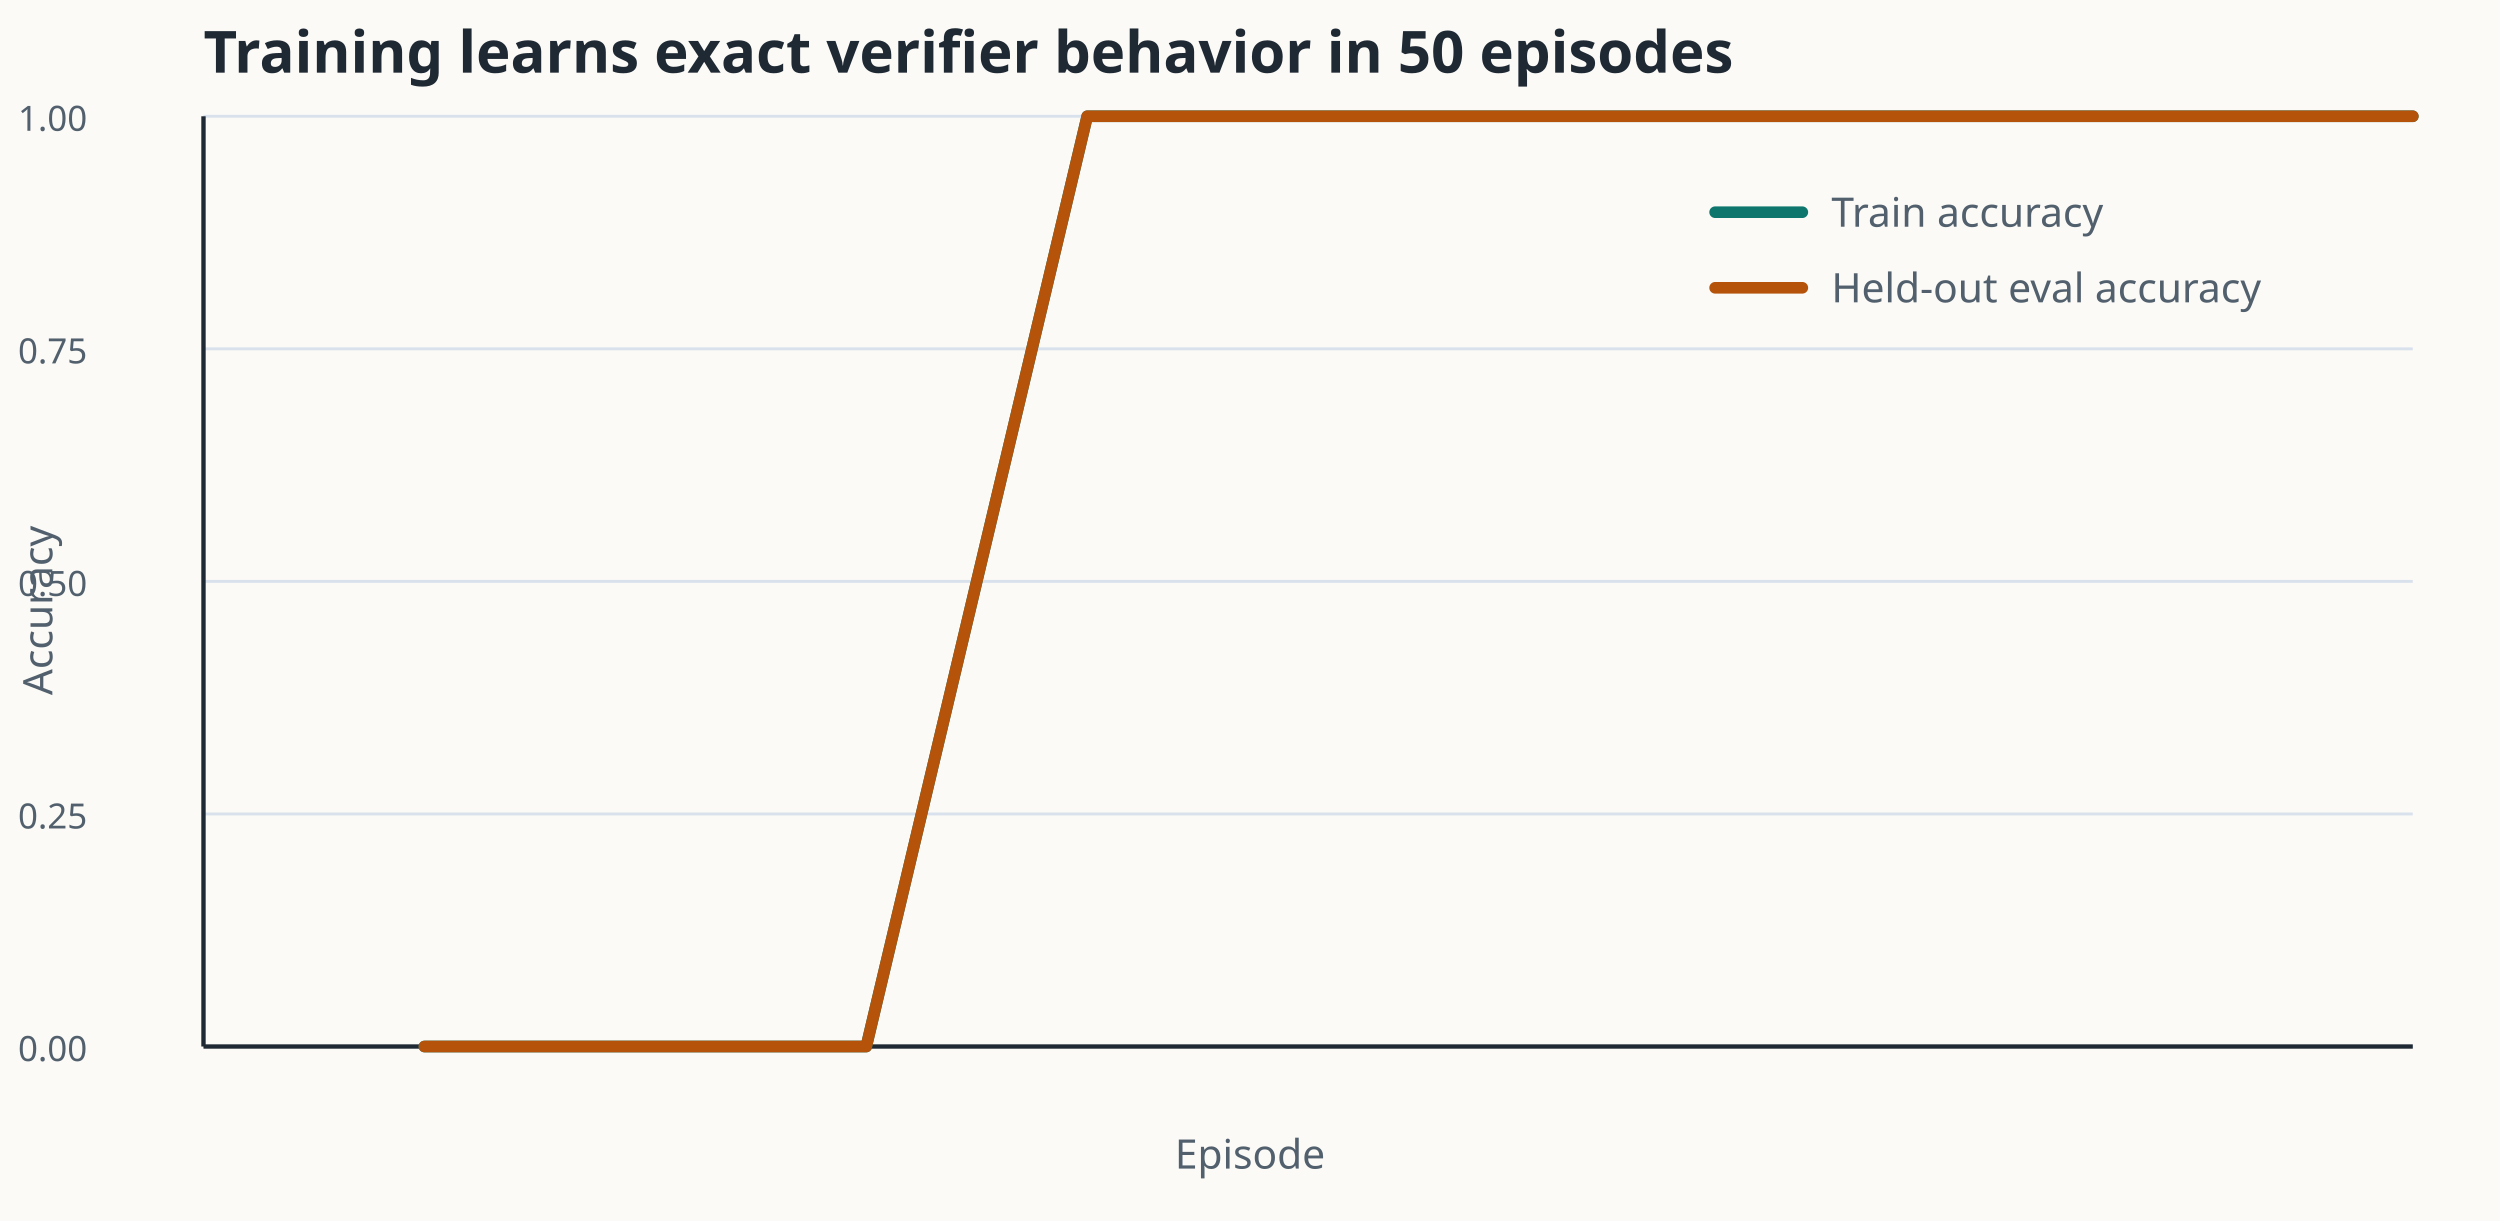
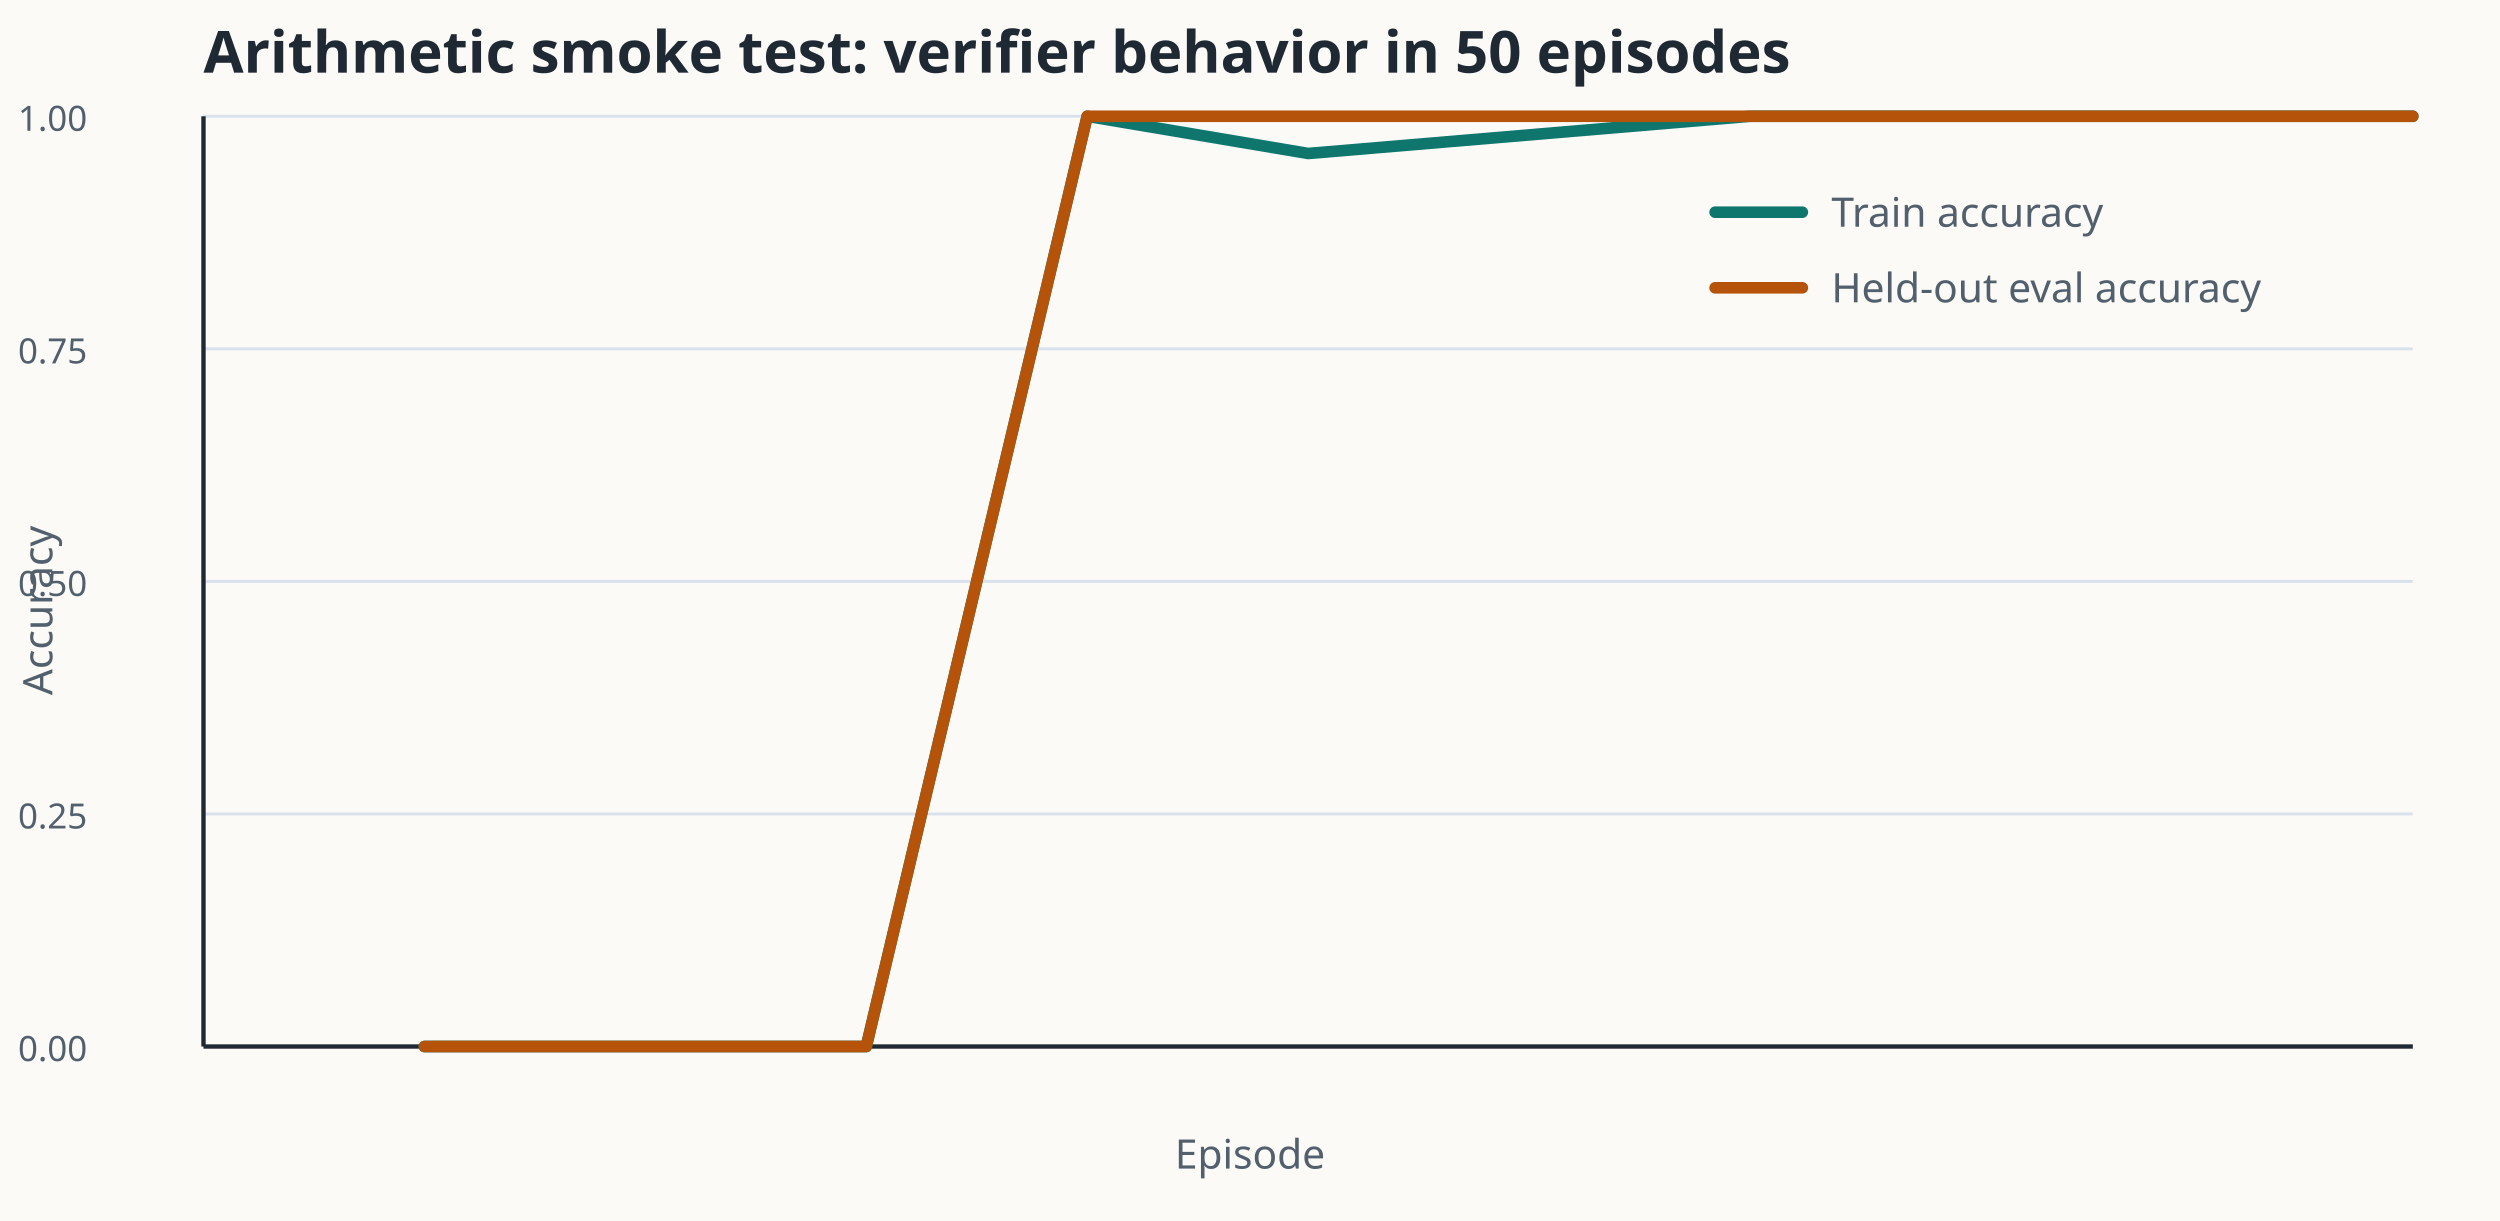
<svg xmlns="http://www.w3.org/2000/svg" viewBox="0 0 860 420" role="img" aria-labelledby="title desc">
  <style>
    .bg { fill: #fbfaf7; }
    .axis { stroke: #1f2933; stroke-width: 1.5; }
    .grid { stroke: #d9e2ec; stroke-width: 1; }
    .train { fill: none; stroke: #0f766e; stroke-width: 4; stroke-linecap: round; stroke-linejoin: round; }
    .eval { fill: none; stroke: #b45309; stroke-width: 4; stroke-linecap: round; stroke-linejoin: round; }
    .label { fill: #1f2933; font: 700 20px system-ui, sans-serif; }
    .small { fill: #52606d; font: 14px system-ui, sans-serif; }
    .tick { fill: #52606d; font: 12px system-ui, sans-serif; text-anchor: end; }
  </style>
  <rect class="bg" width="860" height="420" rx="0" />
-   <text x="70" y="25" class="label">Training learns exact verifier behavior in 50 episodes</text>
+   <text x="70" y="25" class="label">Arithmetic smoke test: verifier behavior in 50 episodes</text>
  <line x1="70" y1="40.0" x2="830" y2="40.0" class="grid" />
  <line x1="70" y1="120.0" x2="830" y2="120.0" class="grid" />
  <line x1="70" y1="200.0" x2="830" y2="200.0" class="grid" />
  <line x1="70" y1="280.0" x2="830" y2="280.0" class="grid" />
  <line x1="70" y1="360.0" x2="830" y2="360.0" class="grid" />
  <text x="30" y="45.0" class="tick">1.00</text>
  <text x="30" y="125.0" class="tick">0.75</text>
  <text x="30" y="205.0" class="tick">0.50</text>
  <text x="30" y="285.0" class="tick">0.25</text>
  <text x="30" y="365.0" class="tick">0.00</text>
  <line x1="70" y1="360" x2="830" y2="360" class="axis" />
  <line x1="70" y1="40" x2="70" y2="360" class="axis" />
-   <path d="M146.0,360.0 L222.0,360.0 L298.0,360.0 L374.0,40.0 L450.0,40.0 L526.0,40.0 L602.0,40.0 L678.0,40.0 L754.0,40.0 L830.0,40.0" class="train" />
+   <path d="M146.0,360.0 L222.0,360.0 L298.0,360.0 L374.0,40.0 L450.0,52.8 L526.0,46.4 L602.0,40.0 L678.0,40.0 L754.0,40.0 L830.0,40.0" class="train" />
  <path d="M146.0,360.0 L222.0,360.0 L298.0,360.0 L374.0,40.0 L450.0,40.0 L526.0,40.0 L602.0,40.0 L678.0,40.0 L754.0,40.0 L830.0,40.0" class="eval" />
  <text x="630" y="78" class="small">Train accuracy</text>
  <line x1="590" y1="73" x2="620" y2="73" class="train" />
  <text x="630" y="104" class="small">Held-out eval accuracy</text>
  <line x1="590" y1="99" x2="620" y2="99" class="eval" />
  <text x="430.0" y="402" class="small" text-anchor="middle">Episode</text>
  <text x="18" y="210.0" class="small" text-anchor="middle" transform="rotate(-90 18 210.0)">Accuracy</text>
</svg>
